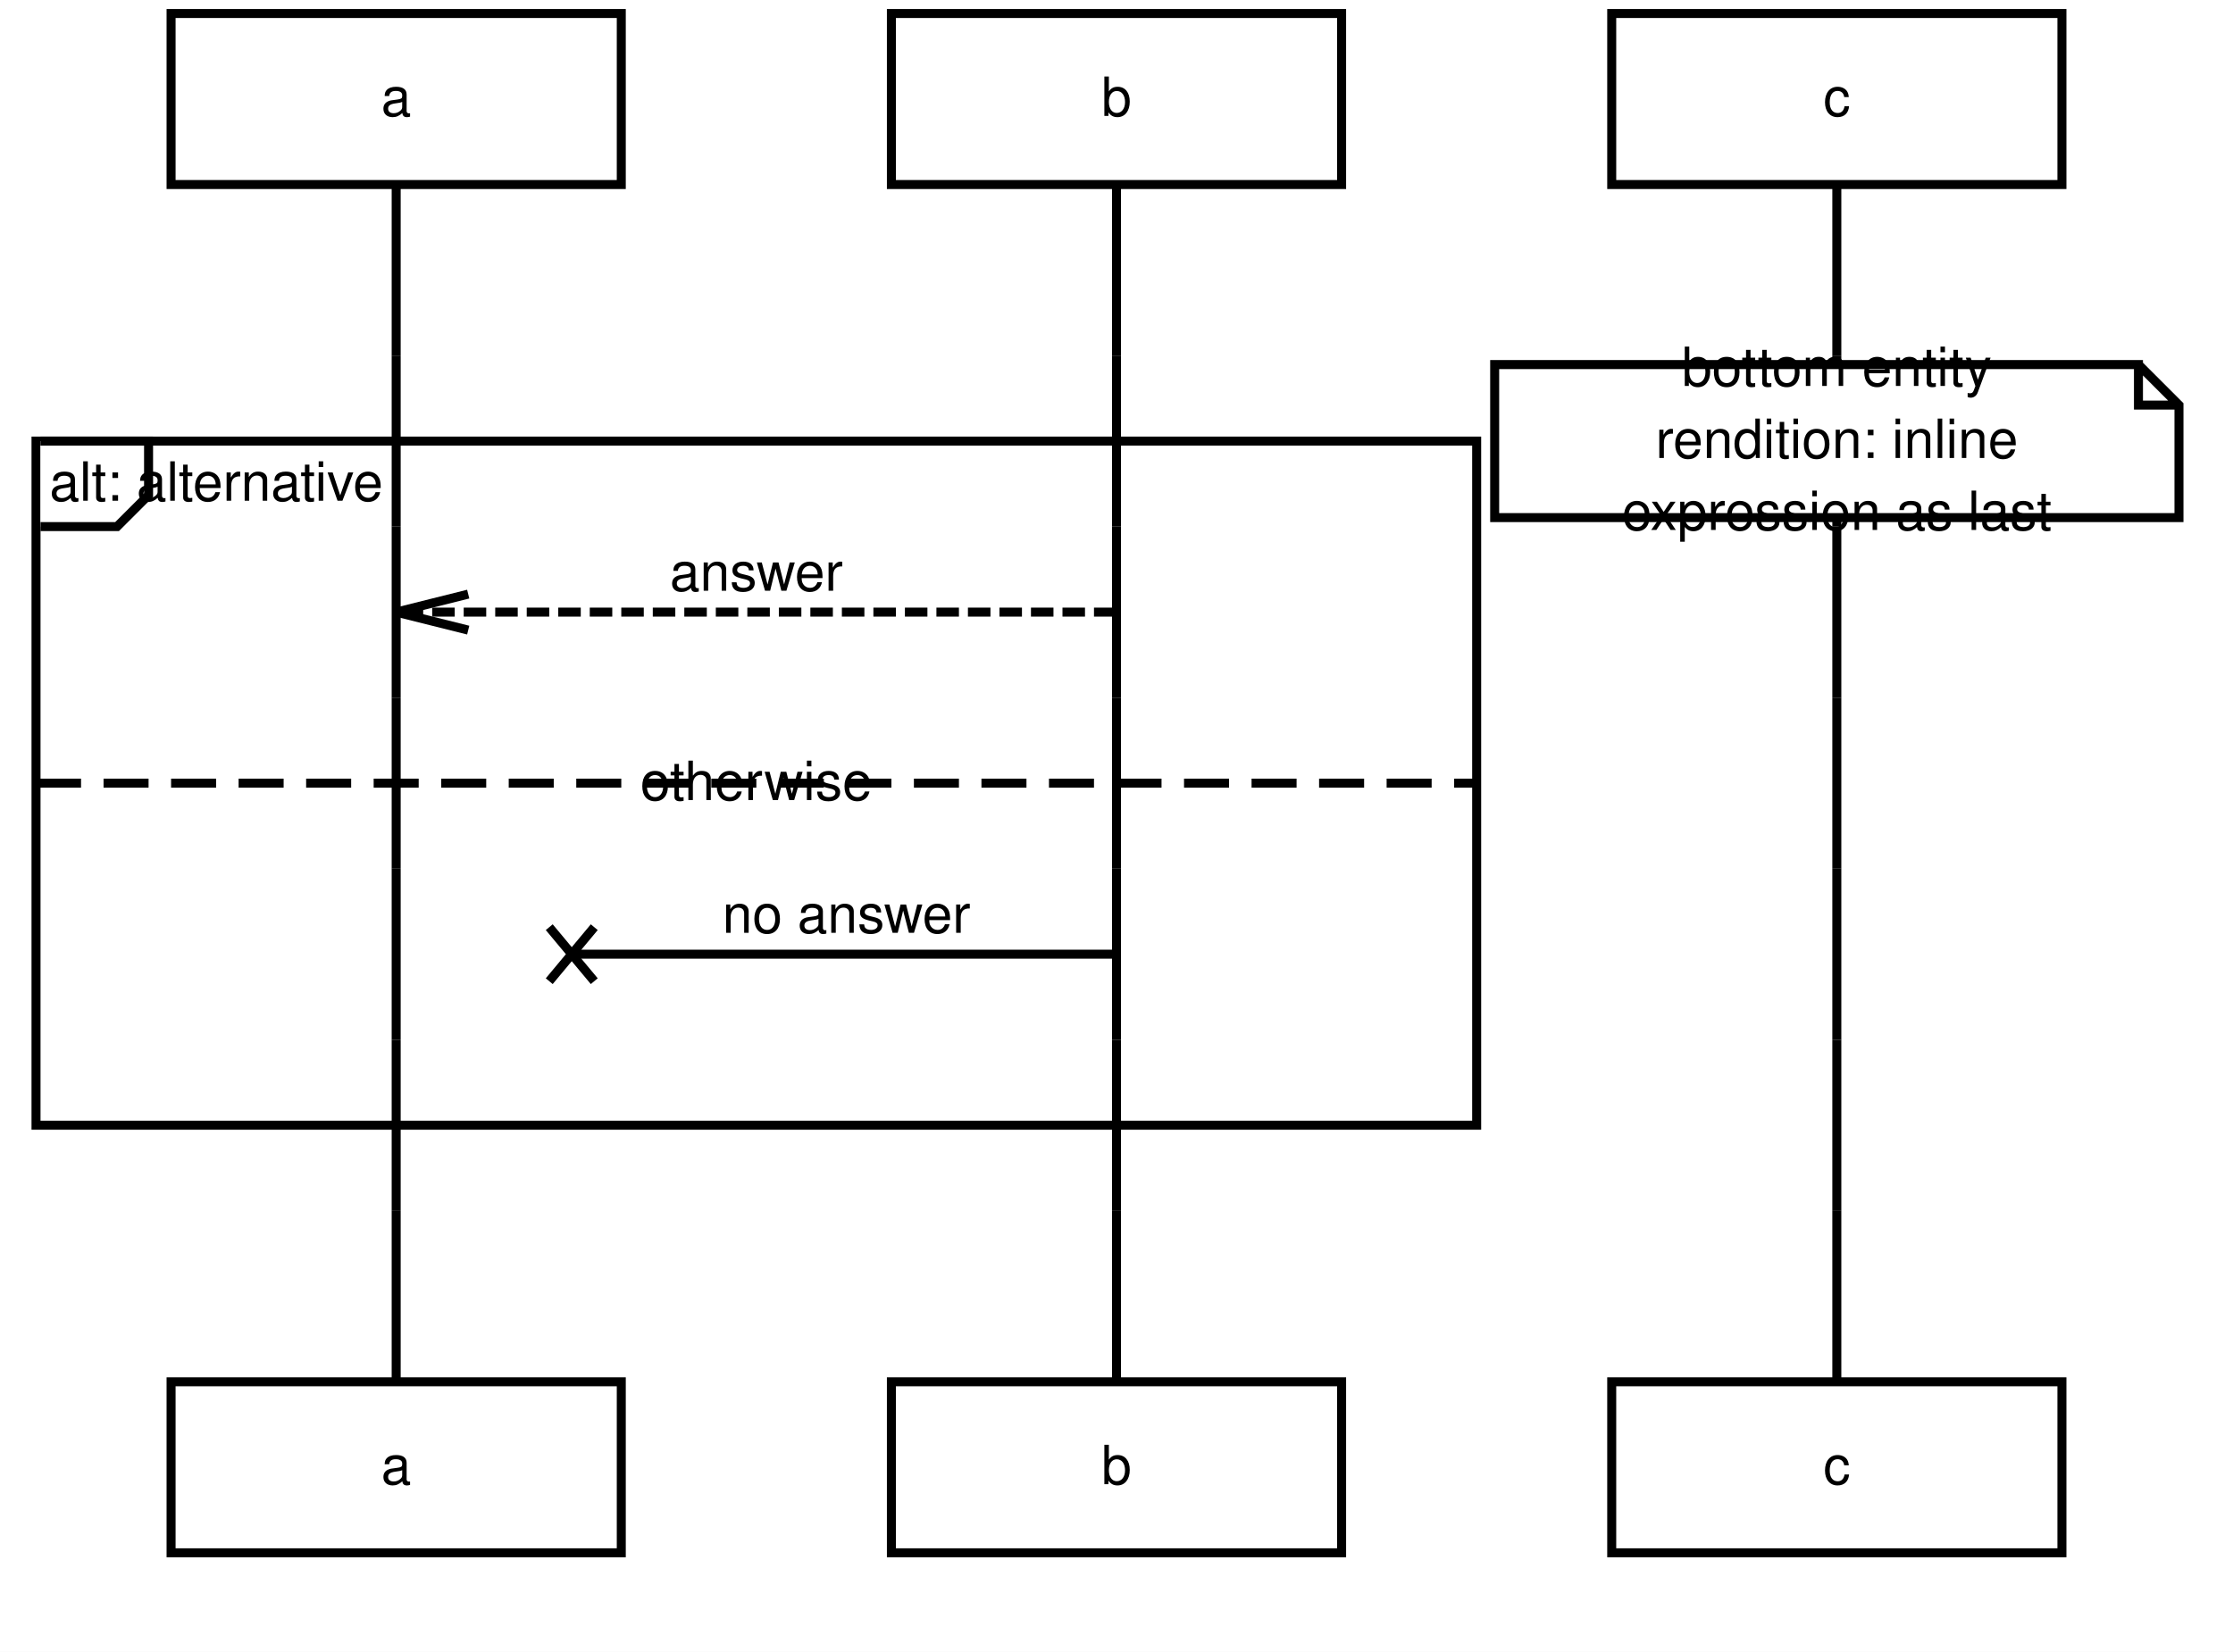
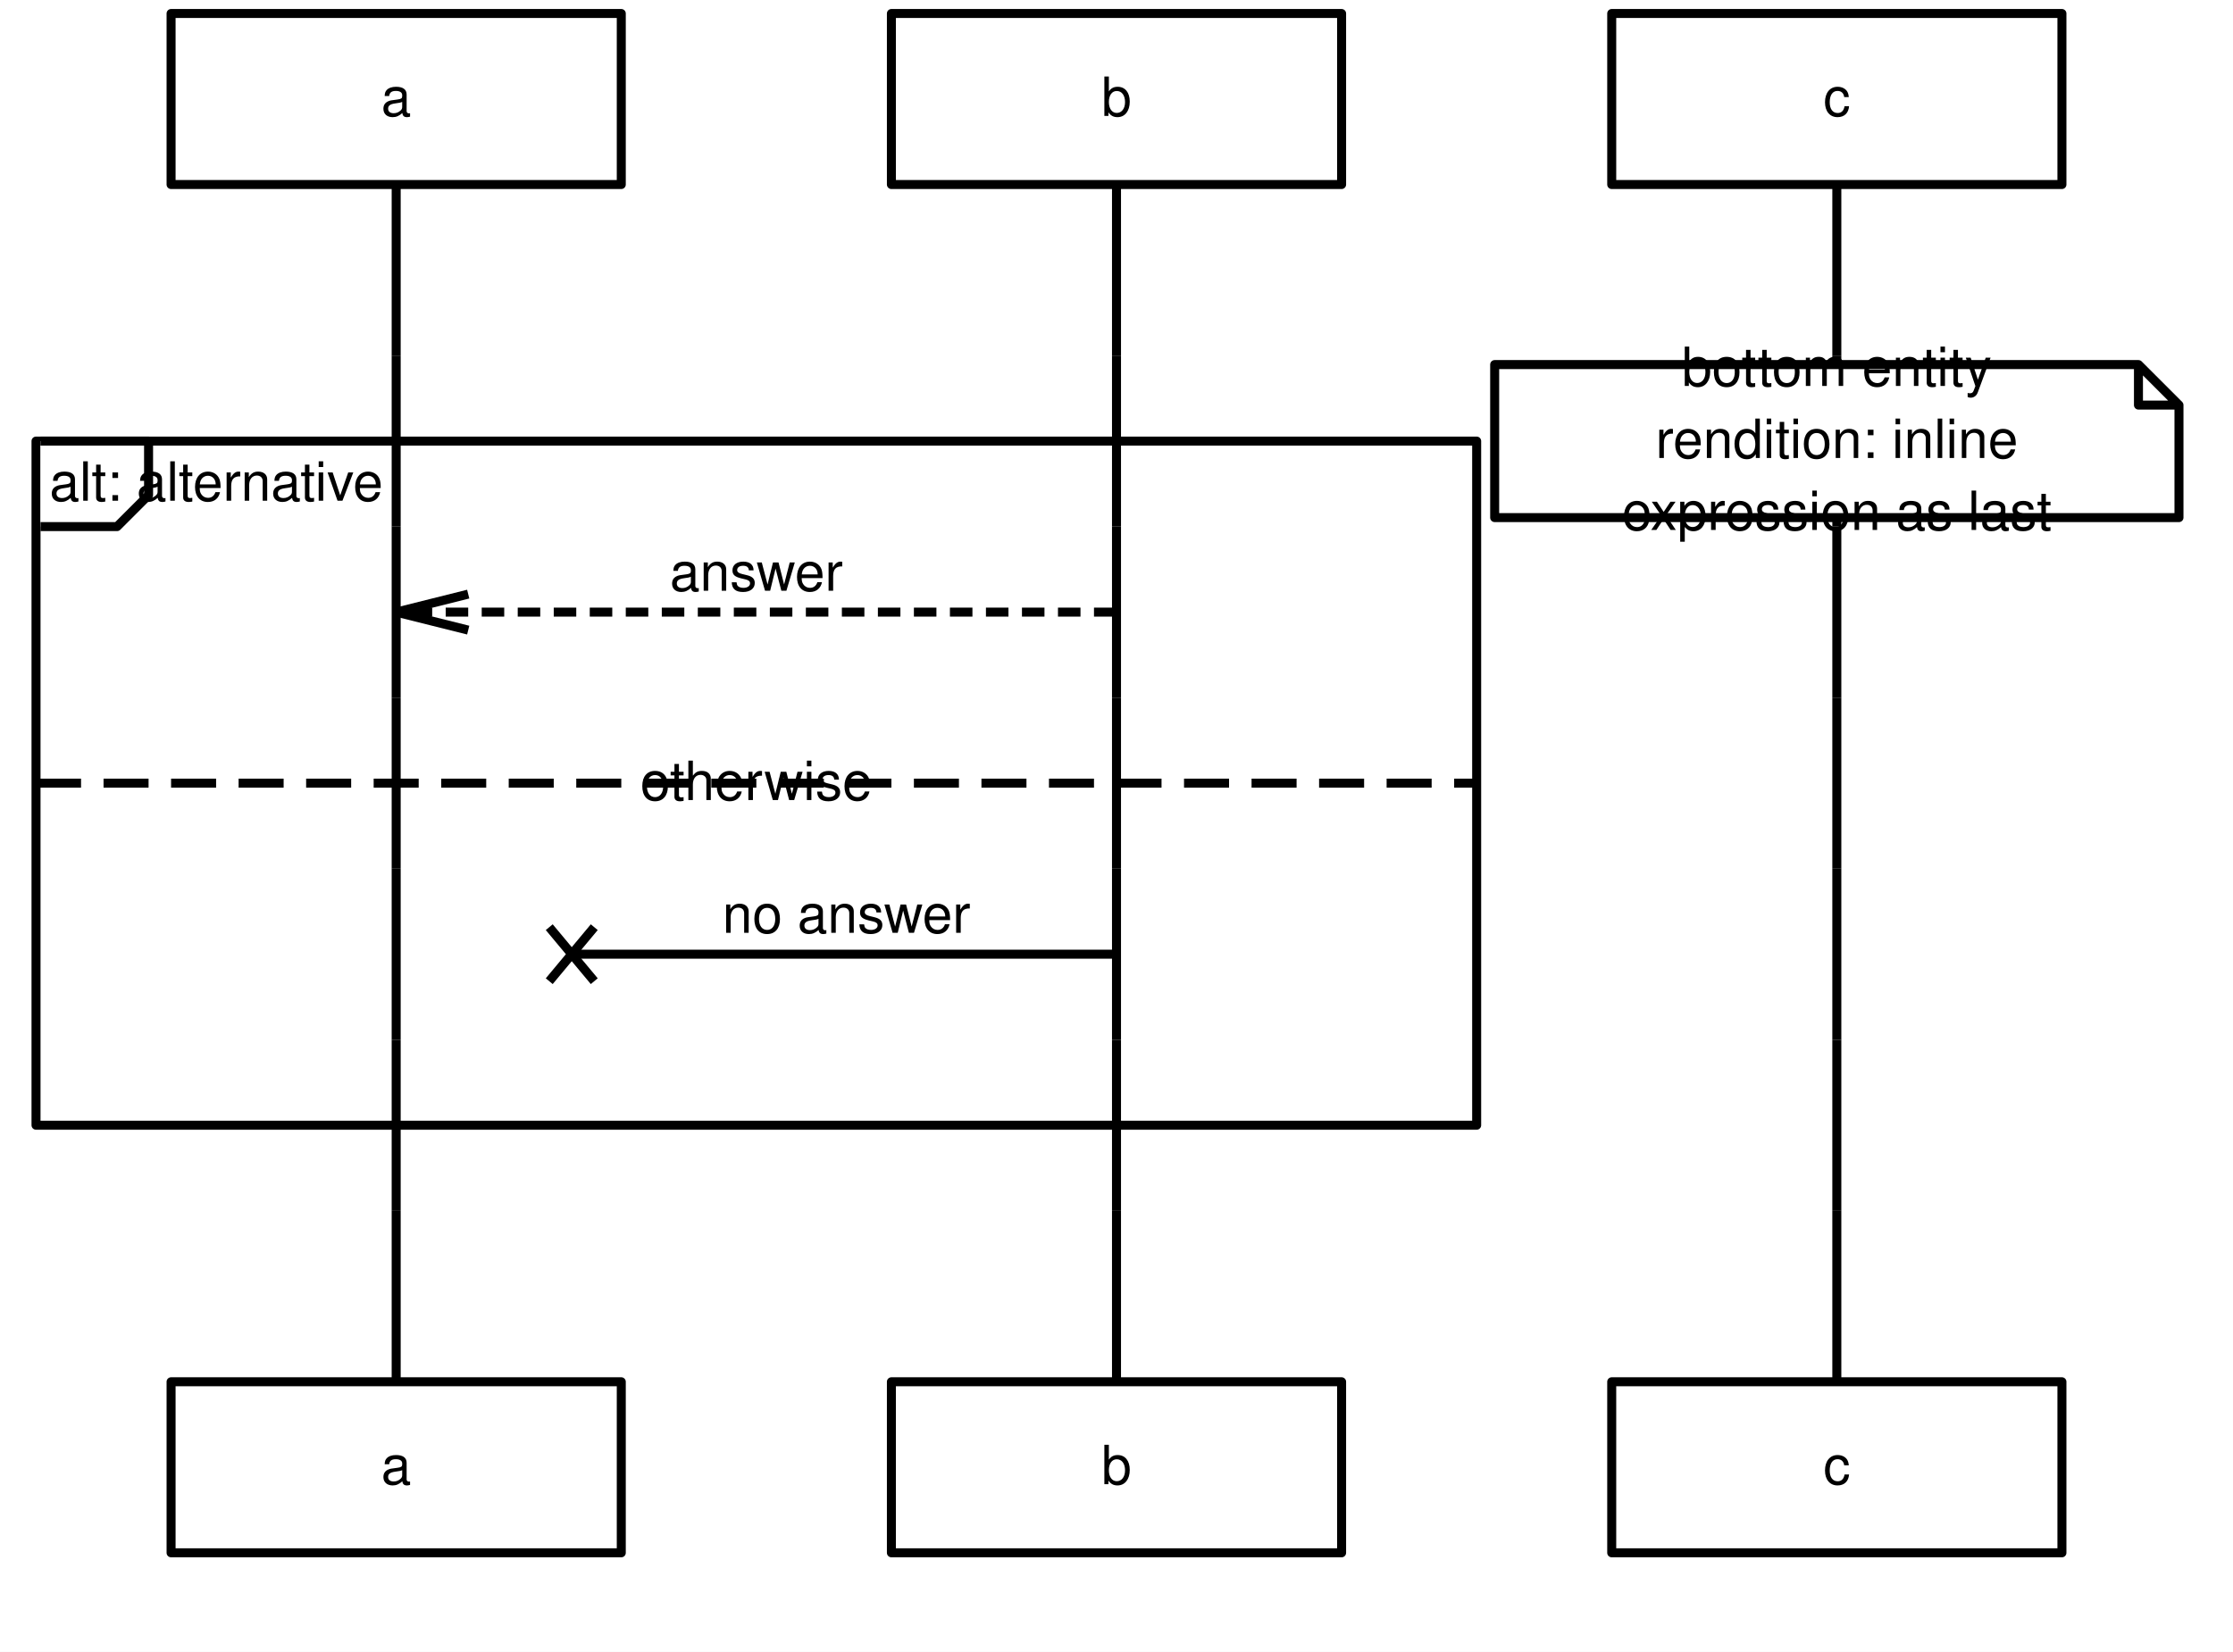
<svg xmlns="http://www.w3.org/2000/svg" xmlns:xlink="http://www.w3.org/1999/xlink" version="1.1" id="mscgen_js-svg-__svg" class="mscgen_js-svg-__svg" width="496" height="367">
  <defs>
-     <style type="text/css">svg.mscgen_js-svg-__svg{font-family:Helvetica,sans-serif;font-size:12px;font-weight:normal;font-style:normal;text-decoration:none;background-color:white;stroke:black;stroke-width:2;color:black;}.mscgen_js-svg-__svg rect{fill:none;stroke:black;}.mscgen_js-svg-__svg rect.entity{fill:white;}.mscgen_js-svg-__svg rect.label-text-background{fill:white;stroke:white;stroke-width:0;}.mscgen_js-svg-__svg rect.bglayer{fill:white;stroke:white;stroke-width:0;}.mscgen_js-svg-__svg line{stroke:black;}.mscgen_js-svg-__svg line.return, .mscgen_js-svg-__svg path.return{stroke-dasharray:5,2;}.mscgen_js-svg-__svg line.comment{stroke-dasharray:5,2;}.mscgen_js-svg-__svg line.inline_expression_divider{stroke-dasharray:10,5;}.mscgen_js-svg-__svg text{color:inherit;stroke:none;text-anchor:middle;}.mscgen_js-svg-__svg text.entity-text{text-decoration:underline;}.mscgen_js-svg-__svg text.anchor-start{text-anchor:start;}.mscgen_js-svg-__svg path{stroke:black;color:black;fill:none;}.mscgen_js-svg-__svg .arrow-marker{overflow:visible;}.mscgen_js-svg-__svg .arrow-style{stroke-width:1;}.mscgen_js-svg-__svg .arcrowomit{stroke-dasharray:2,2;}.mscgen_js-svg-__svg rect.box, .mscgen_js-svg-__svg path.box{fill:white;}.mscgen_js-svg-__svg .inherit{stroke:inherit;color:inherit;}.mscgen_js-svg-__svg .inherit-fill{fill:inherit;}.mscgen_js-svg-__svg .watermark{stroke:black;color:black;fill:black;font-size:48pt;font-weight:bold;opacity:0.14;}</style>
+     <style type="text/css">svg.mscgen_js-svg-__svg{font-family:Helvetica,sans-serif;font-size:12px;font-weight:normal;font-style:normal;text-decoration:none;background-color:white;stroke:black;stroke-width:2;color:black;}.mscgen_js-svg-__svg rect{fill:none;stroke:black;}.mscgen_js-svg-__svg rect.label-text-background{fill:white;stroke:white;stroke-width:0;}.mscgen_js-svg-__svg rect.bglayer{fill:white;stroke:white;stroke-width:0;}.mscgen_js-svg-__svg line{stroke:black;}.mscgen_js-svg-__svg line.return, .mscgen_js-svg-__svg path.return, .mscgen_js-svg-__svg line.comment{stroke-dasharray:5,3;}.mscgen_js-svg-__svg line.inline_expression_divider{stroke-dasharray:10,5;}.mscgen_js-svg-__svg text{color:inherit;stroke:none;text-anchor:middle;}.mscgen_js-svg-__svg text.entity-text{text-decoration:underline;}.mscgen_js-svg-__svg text.anchor-start{text-anchor:start;}.mscgen_js-svg-__svg path{stroke:black;color:black;fill:none;}.mscgen_js-svg-__svg .arrow-marker{overflow:visible;}.mscgen_js-svg-__svg .arrow-style{stroke-width:1;}.mscgen_js-svg-__svg line.arcrow, .mscgen_js-svg-__svg line.arcrowomit, .mscgen_js-svg-__svg .emphasised{stroke-linecap: butt;}.mscgen_js-svg-__svg line.arcrowomit{stroke-dasharray:2,2;}.mscgen_js-svg-__svg rect.box, .mscgen_js-svg-__svg path.box, .mscgen_js-svg-__svg rect.entity{fill:white;stroke-linejoin:round;}.mscgen_js-svg-__svg .inherit{stroke:inherit;color:inherit;}.mscgen_js-svg-__svg .inherit-fill{fill:inherit;}.mscgen_js-svg-__svg .watermark{stroke:black;color:black;fill:black;font-size:48pt;font-weight:bold;opacity:0.14;}</style>
    <marker orient="auto" id="mscgen_js-svg-__svgcallback-black" class="arrow-marker" viewBox="0 0 10 10" refX="9" refY="3" markerUnits="strokeWidth" markerWidth="10" markerHeight="10">
      <path d="M 1,1 l 8,2 l-8,2" class="arrow-style" style="stroke-dasharray:100,1;stroke:black" />
    </marker>
    <marker orient="auto" id="mscgen_js-svg-__svgcallback-l-black" class="arrow-marker" viewBox="0 0 10 10" refX="9" refY="3" markerUnits="strokeWidth" markerWidth="10" markerHeight="10">
      <path d="M17,1 l-8,2 l 8,2" class="arrow-style" style="stroke-dasharray:100,1;stroke:black" />
    </marker>
    <marker orient="auto" id="mscgen_js-svg-__svglost-black" class="arrow-marker" viewBox="0 0 10 10" refX="9" refY="3" markerUnits="strokeWidth" markerWidth="10" markerHeight="10">
      <path d="M7,0 l5,6 M7,6 l5,-6" class="arrow-style" style="stroke-dasharray:100,1;stroke:black" />
    </marker>
    <g id="mscgen_js-svg-__svg__defs">
      <g id="mscgen_js-svg-__svgentities">
        <g id="mscgen_js-svg-__svga">
          <rect width="100" height="38" class="entity" />
          <g>
            <text x="50" y="22.75" class="entity-text ">
              <tspan>a</tspan>
            </text>
          </g>
        </g>
        <g id="mscgen_js-svg-__svgb">
          <rect width="100" height="38" x="160" class="entity" />
          <g>
            <text x="210" y="22.75" class="entity-text ">
              <tspan>b</tspan>
            </text>
          </g>
        </g>
        <g id="mscgen_js-svg-__svgc">
          <rect width="100" height="38" x="320" class="entity" />
          <g>
            <text x="370" y="22.75" class="entity-text ">
              <tspan>c</tspan>
            </text>
          </g>
        </g>
      </g>
      <g id="mscgen_js-svg-__svgarcrow">
        <line x1="50" y1="-19" x2="50" y2="19" class="mscgen_js-svg-__svgarcrow" />
        <line x1="210" y1="-19" x2="210" y2="19" class="mscgen_js-svg-__svgarcrow" />
        <line x1="370" y1="-19" x2="370" y2="19" class="mscgen_js-svg-__svgarcrow" />
      </g>
      <g id="mscgen_js-svg-__svg0_0_label">
        <path d="M-29,0 l24,0  l0,12 l-7,7 l-17,0 " class="box inline_expression_label" />
        <g>
          <text x="-27" y="13.25" class="inline_expression-text alt-text anchor-start ">
            <tspan>alt: alternative</tspan>
          </text>
        </g>
      </g>
      <g id="mscgen_js-svg-__svg0_1">
-         <path d="M294,-17l143,0 l0,9 l9,0 m-9,-9 l9,9 l0,25 l-152,0 l0,-35 " class="box note" />
+         <path d="M294,-17l143,0 l0,9 l9,0 m-9,-9 l9,9 l0,25 l-152,0 l0,-34 z" class="box note" />
        <g>
          <text x="370" y="-12.25" class="box-text note-text ">
            <tspan>bottom entity</tspan>
          </text>
          <text x="370" y="3.75" class="box-text note-text ">
            <tspan>rendition: inline</tspan>
          </text>
          <text x="370" y="19.75" class="box-text note-text ">
            <tspan>expression as last</tspan>
          </text>
        </g>
      </g>
      <g id="mscgen_js-svg-__svgarcrow_0">
        <line x1="50" y1="-19" x2="50" y2="19" class="arcrow" />
        <line x1="210" y1="-19" x2="210" y2="19" class="arcrow" />
        <line x1="370" y1="-19" x2="370" y2="19" class="arcrow" />
      </g>
      <g id="mscgen_js-svg-__svg1_0">
        <line x1="210" y1="0" x2="50" y2="0" class="arc directional return" style="stroke:black" marker-end="url(#mscgen_js-svg-__svgcallback-black)" />
        <g>
          <rect width="15" height="15" x="2" y="2" class="label-text-background" />
          <text x="130" y="-4.75" class="directional-text return-text ">
            <tspan>answer</tspan>
          </text>
        </g>
      </g>
      <g id="mscgen_js-svg-__svgarcrow_1">
        <line x1="50" y1="-19" x2="50" y2="19" class="arcrow" />
        <line x1="210" y1="-19" x2="210" y2="19" class="arcrow" />
        <line x1="370" y1="-19" x2="370" y2="19" class="arcrow" />
      </g>
      <g id="mscgen_js-svg-__svg2_0">
        <line x1="-30" y1="0" x2="290" y2="0" class="inline_expression_divider" />
        <g id="mscgen_js-svg-__svg2_0_txt">
          <g id="mscgen_js-svg-__svg2_0_txt_lbl">
            <rect width="15" height="15" x="2" y="2" class="label-text-background" />
            <text x="130" y="3.75" class="empty-text comment-row-text ">
              <tspan>otherwise</tspan>
            </text>
          </g>
        </g>
      </g>
      <g id="mscgen_js-svg-__svgarcrow_2">
        <line x1="50" y1="-19" x2="50" y2="19" class="arcrow" />
        <line x1="210" y1="-19" x2="210" y2="19" class="arcrow" />
        <line x1="370" y1="-19" x2="370" y2="19" class="arcrow" />
      </g>
      <g id="mscgen_js-svg-__svg3_0">
        <line x1="210" y1="0" x2="90" y2="0" class="arc directional lost" style="stroke:black" marker-end="url(#mscgen_js-svg-__svglost-black)" />
        <g>
          <rect width="15" height="15" x="2" y="2" class="label-text-background" />
          <text x="150" y="-4.75" class="directional-text lost-text ">
            <tspan>no answer</tspan>
          </text>
        </g>
      </g>
      <g id="mscgen_js-svg-__svgarcrow_3">
        <line x1="50" y1="-19" x2="50" y2="19" class="arcrow" />
        <line x1="210" y1="-19" x2="210" y2="19" class="arcrow" />
        <line x1="370" y1="-19" x2="370" y2="19" class="arcrow" />
      </g>
      <g id="mscgen_js-svg-__svg4_0">
        <g id="mscgen_js-svg-__svg4_0_lbl" />
      </g>
      <g id="mscgen_js-svg-__svgarcrow_4">
        <line x1="50" y1="-19" x2="50" y2="19" class="arcrow" />
        <line x1="210" y1="-19" x2="210" y2="19" class="arcrow" />
        <line x1="370" y1="-19" x2="370" y2="19" class="arcrow" />
      </g>
      <g id="mscgen_js-svg-__svg0_0">
        <rect width="320" height="152" x="-30" class="box inline_expression alt" />
      </g>
    </g>
  </defs>
  <g id="mscgen_js-svg-__svg__body" transform="translate(38,3) scale(1,1)">
    <g id="mscgen_js-svg-__svg__background">
      <rect width="496" height="367" x="-38" y="-3" class="bglayer" />
    </g>
    <g id="mscgen_js-svg-__svg__arcspanlayer">
      <use x="0" y="95" xlink:href="#mscgen_js-svg-__svg0_0" />
    </g>
    <g id="mscgen_js-svg-__svg__lifelinelayer">
      <use x="0" y="57" xlink:href="#mscgen_js-svg-__svgarcrow" />
      <use x="0" y="95" xlink:href="#mscgen_js-svg-__svgarcrow_0" />
      <use x="0" y="133" xlink:href="#mscgen_js-svg-__svgarcrow_1" />
      <use x="0" y="171" xlink:href="#mscgen_js-svg-__svgarcrow_2" />
      <use x="0" y="209" xlink:href="#mscgen_js-svg-__svgarcrow_3" />
      <use x="0" y="247" xlink:href="#mscgen_js-svg-__svgarcrow_4" />
      <use x="0" y="285" xlink:href="#mscgen_js-svg-__svgarcrow" />
    </g>
    <g id="mscgen_js-svg-__svg__sequencelayer">
      <use x="0" y="0" xlink:href="#mscgen_js-svg-__svgentities" />
      <use x="0" y="133" xlink:href="#mscgen_js-svg-__svg1_0" />
      <use x="0" y="171" xlink:href="#mscgen_js-svg-__svg2_0" />
      <use x="0" y="209" xlink:href="#mscgen_js-svg-__svg3_0" />
      <use x="0" y="247" xlink:href="#mscgen_js-svg-__svg4_0" />
      <use x="0" y="304" xlink:href="#mscgen_js-svg-__svgentities" />
    </g>
    <g id="mscgen_js-svg-__svg__notelayer">
      <use x="0" y="95" xlink:href="#mscgen_js-svg-__svg0_0_label" />
      <use x="0" y="95" xlink:href="#mscgen_js-svg-__svg0_1" />
    </g>
    <g id="mscgen_js-svg-__svg__watermark" />
  </g>
</svg>
